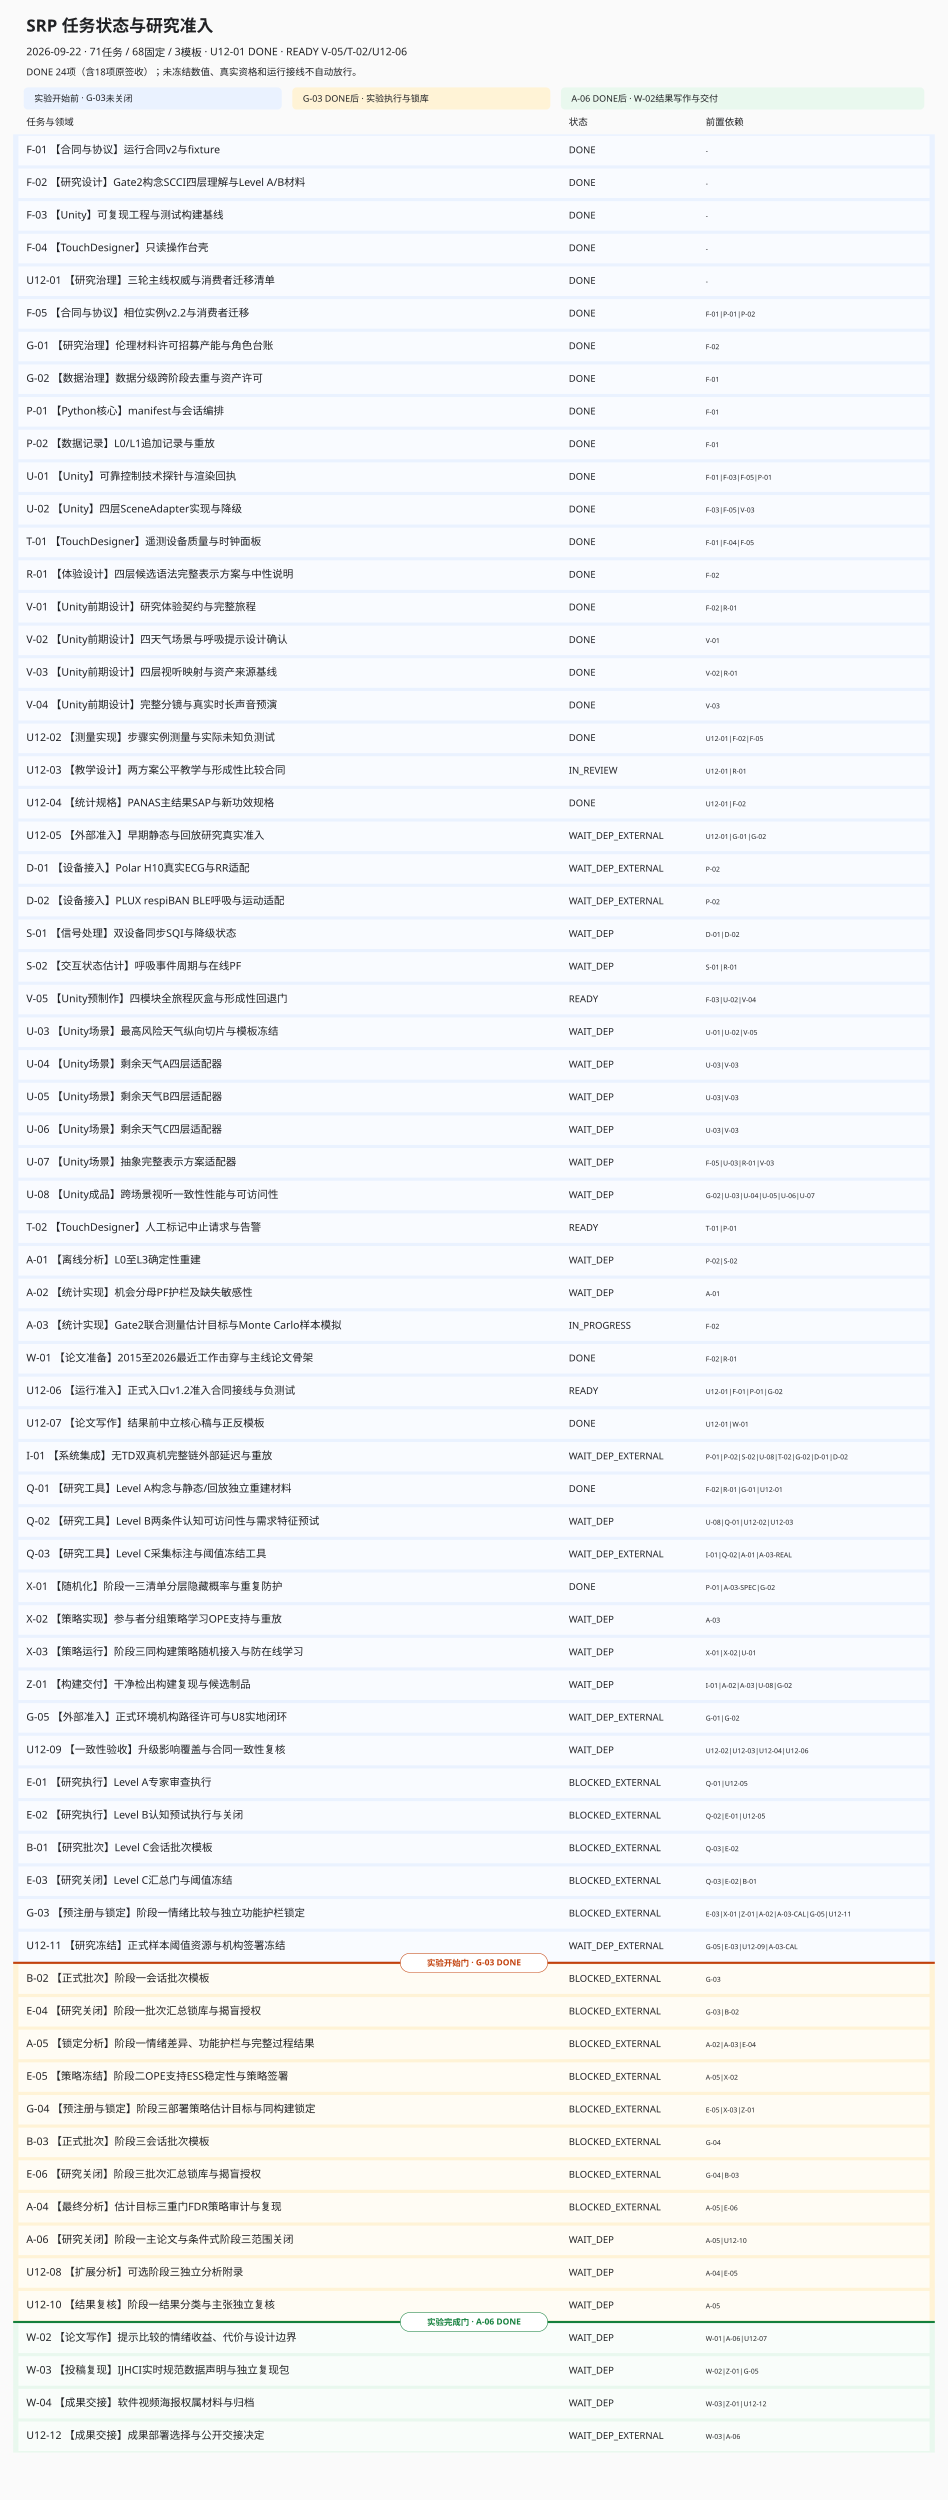
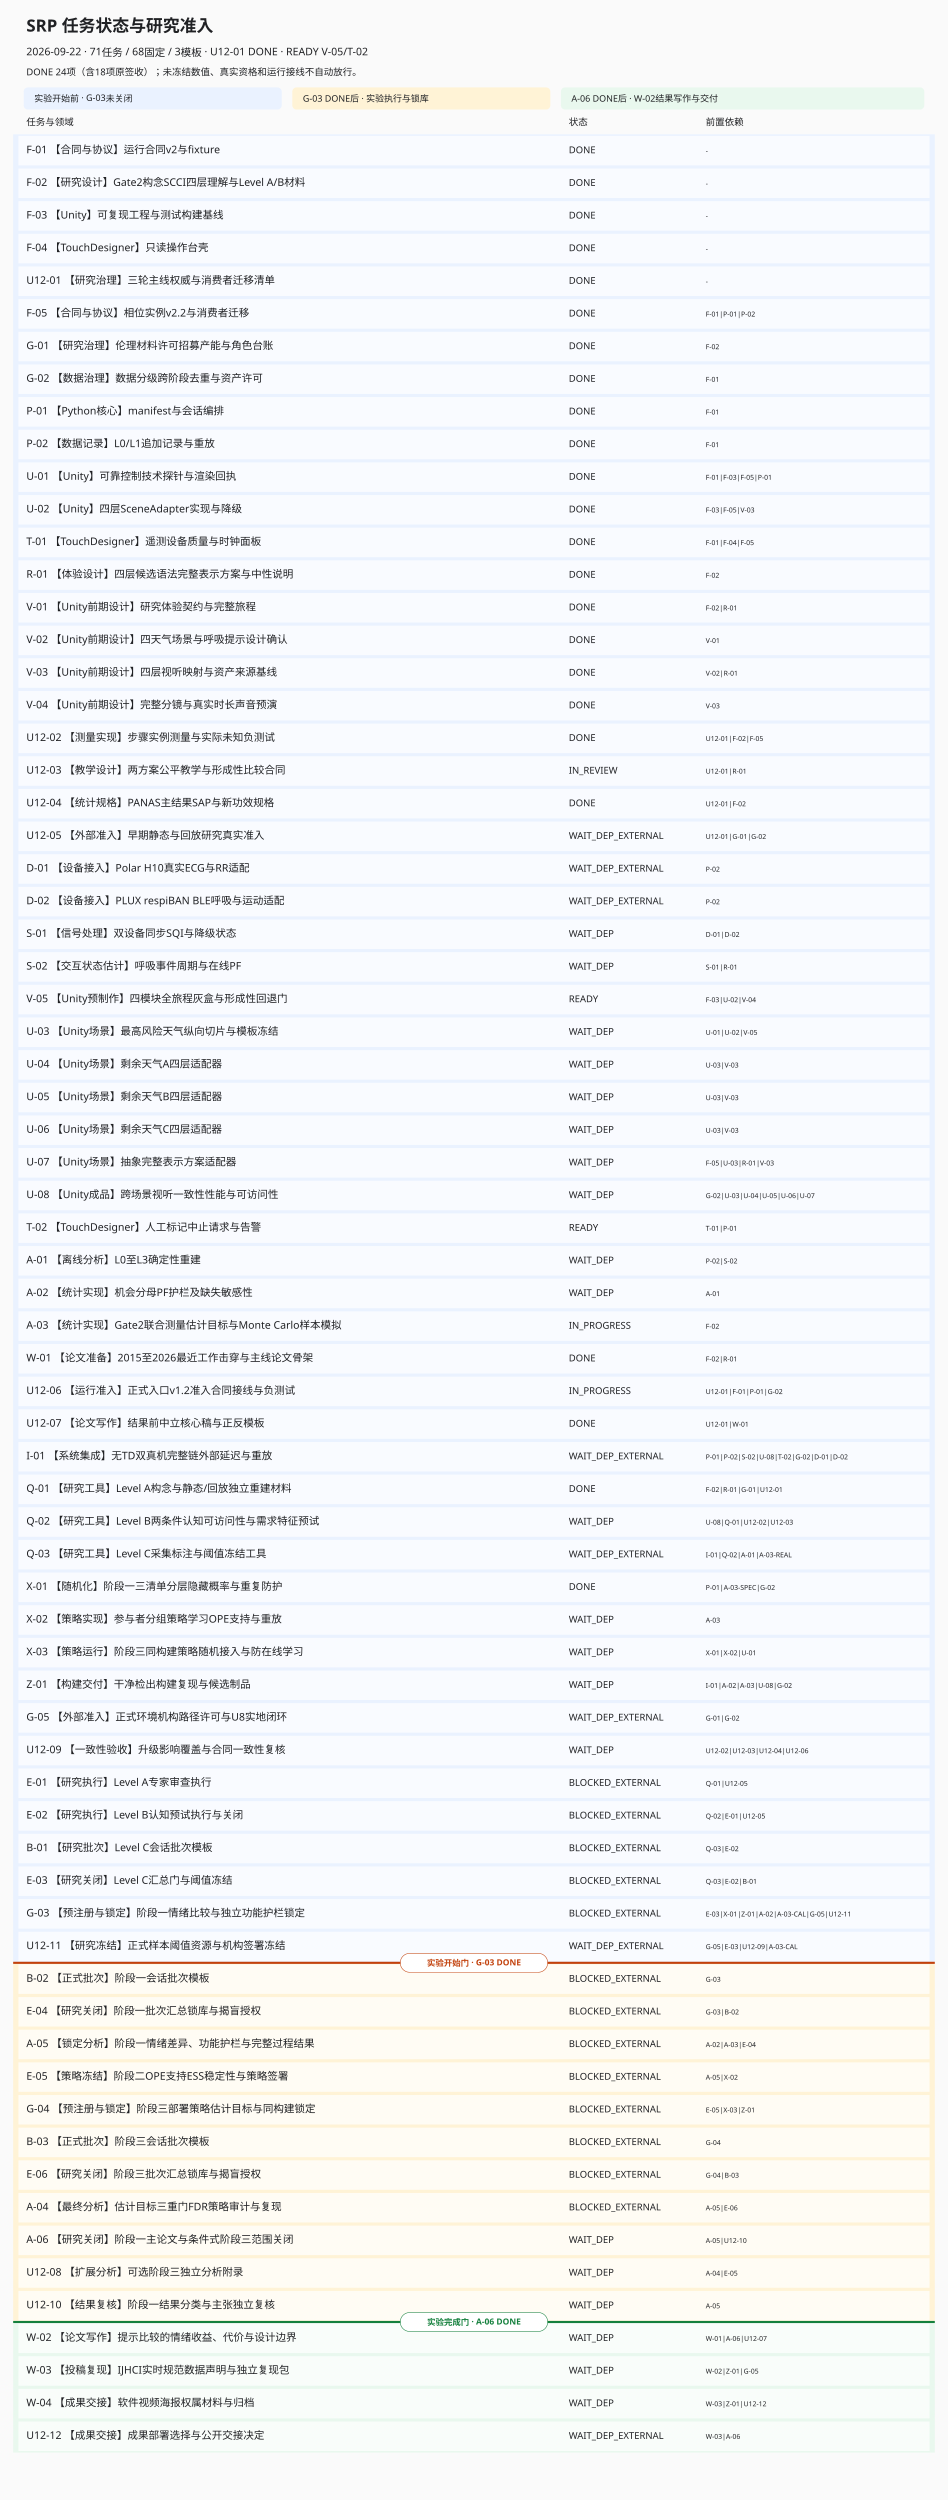
<svg xmlns="http://www.w3.org/2000/svg" width="1800" height="4747" viewBox="0 0 1800 4747">
  <rect width="100%" height="100%" fill="#fafafa" />
  <g font-family="Microsoft YaHei, sans-serif" fill="#202124">
    <text x="50" y="60" font-size="32" font-weight="bold">SRP 任务状态与研究准入</text>
-     <text x="50" y="105" font-size="20">2026-09-22 · 71任务 / 68固定 / 3模板 · U12-01 DONE · READY V-05/T-02/U12-06</text>
+     <text x="50" y="105" font-size="20">2026-09-22 · 71任务 / 68固定 / 3模板 · U12-01 DONE · READY V-05/T-02</text>
    <text x="50" y="143" font-size="18">DONE 24项（含18项原签收）；未冻结数值、真实资格和运行接线不自动放行。</text>
    <rect x="45" y="166" width="490" height="42" rx="8" fill="#eaf2ff" />
    <text x="65" y="193" font-size="17">实验开始前 · G-03未关闭</text>
    <rect x="555" y="166" width="490" height="42" rx="8" fill="#fff3d6" />
    <text x="575" y="193" font-size="17">G-03 DONE后 · 实验执行与锁库</text>
    <rect x="1065" y="166" width="690" height="42" rx="8" fill="#e9f8ee" />
    <text x="1085" y="193" font-size="17">A-06 DONE后 · W-02结果写作与交付</text>
    <text x="50" y="238" font-size="18">任务与领域</text>
    <text x="1080" y="238" font-size="18">状态</text>
    <text x="1340" y="238" font-size="18">前置依赖</text>
    <rect id="phase-preparation" x="25" y="255" width="1750" height="3472" fill="#eaf2ff" />
    <rect id="phase-experiment" x="25" y="3727" width="1750" height="682" fill="#fff3d6" />
    <rect id="phase-writing" x="25" y="4409" width="1750" height="248" fill="#e9f8ee" />
    <rect x="35" y="258" width="1730" height="56" fill="#ffffff" fill-opacity="0.72" />
    <text x="50" y="291" font-size="20">F-01 【合同与协议】运行合同v2与fixture</text>
    <text x="1080" y="291" font-size="18">DONE</text>
    <text x="1340" y="291" font-size="13">-</text>
    <rect x="35" y="320" width="1730" height="56" fill="#ffffff" fill-opacity="0.72" />
    <text x="50" y="353" font-size="20">F-02 【研究设计】Gate2构念SCCI四层理解与Level A/B材料</text>
    <text x="1080" y="353" font-size="18">DONE</text>
    <text x="1340" y="353" font-size="13">-</text>
    <rect x="35" y="382" width="1730" height="56" fill="#ffffff" fill-opacity="0.72" />
    <text x="50" y="415" font-size="20">F-03 【Unity】可复现工程与测试构建基线</text>
    <text x="1080" y="415" font-size="18">DONE</text>
    <text x="1340" y="415" font-size="13">-</text>
    <rect x="35" y="444" width="1730" height="56" fill="#ffffff" fill-opacity="0.72" />
    <text x="50" y="477" font-size="20">F-04 【TouchDesigner】只读操作台壳</text>
    <text x="1080" y="477" font-size="18">DONE</text>
    <text x="1340" y="477" font-size="13">-</text>
    <rect x="35" y="506" width="1730" height="56" fill="#ffffff" fill-opacity="0.72" />
    <text x="50" y="539" font-size="20">U12-01 【研究治理】三轮主线权威与消费者迁移清单</text>
    <text x="1080" y="539" font-size="18">DONE</text>
    <text x="1340" y="539" font-size="13">-</text>
    <rect x="35" y="568" width="1730" height="56" fill="#ffffff" fill-opacity="0.72" />
    <text x="50" y="601" font-size="20">F-05 【合同与协议】相位实例v2.2与消费者迁移</text>
    <text x="1080" y="601" font-size="18">DONE</text>
    <text x="1340" y="601" font-size="13">F-01|P-01|P-02</text>
    <rect x="35" y="630" width="1730" height="56" fill="#ffffff" fill-opacity="0.72" />
    <text x="50" y="663" font-size="20">G-01 【研究治理】伦理材料许可招募产能与角色台账</text>
    <text x="1080" y="663" font-size="18">DONE</text>
    <text x="1340" y="663" font-size="13">F-02</text>
    <rect x="35" y="692" width="1730" height="56" fill="#ffffff" fill-opacity="0.72" />
    <text x="50" y="725" font-size="20">G-02 【数据治理】数据分级跨阶段去重与资产许可</text>
    <text x="1080" y="725" font-size="18">DONE</text>
    <text x="1340" y="725" font-size="13">F-01</text>
    <rect x="35" y="754" width="1730" height="56" fill="#ffffff" fill-opacity="0.72" />
    <text x="50" y="787" font-size="20">P-01 【Python核心】manifest与会话编排</text>
    <text x="1080" y="787" font-size="18">DONE</text>
    <text x="1340" y="787" font-size="13">F-01</text>
    <rect x="35" y="816" width="1730" height="56" fill="#ffffff" fill-opacity="0.72" />
    <text x="50" y="849" font-size="20">P-02 【数据记录】L0/L1追加记录与重放</text>
    <text x="1080" y="849" font-size="18">DONE</text>
    <text x="1340" y="849" font-size="13">F-01</text>
    <rect x="35" y="878" width="1730" height="56" fill="#ffffff" fill-opacity="0.72" />
    <text x="50" y="911" font-size="20">U-01 【Unity】可靠控制技术探针与渲染回执</text>
    <text x="1080" y="911" font-size="18">DONE</text>
    <text x="1340" y="911" font-size="13">F-01|F-03|F-05|P-01</text>
    <rect x="35" y="940" width="1730" height="56" fill="#ffffff" fill-opacity="0.72" />
    <text x="50" y="973" font-size="20">U-02 【Unity】四层SceneAdapter实现与降级</text>
    <text x="1080" y="973" font-size="18">DONE</text>
    <text x="1340" y="973" font-size="13">F-03|F-05|V-03</text>
    <rect x="35" y="1002" width="1730" height="56" fill="#ffffff" fill-opacity="0.72" />
    <text x="50" y="1035" font-size="20">T-01 【TouchDesigner】遥测设备质量与时钟面板</text>
    <text x="1080" y="1035" font-size="18">DONE</text>
    <text x="1340" y="1035" font-size="13">F-01|F-04|F-05</text>
    <rect x="35" y="1064" width="1730" height="56" fill="#ffffff" fill-opacity="0.72" />
    <text x="50" y="1097" font-size="20">R-01 【体验设计】四层候选语法完整表示方案与中性说明</text>
    <text x="1080" y="1097" font-size="18">DONE</text>
    <text x="1340" y="1097" font-size="13">F-02</text>
    <rect x="35" y="1126" width="1730" height="56" fill="#ffffff" fill-opacity="0.72" />
    <text x="50" y="1159" font-size="20">V-01 【Unity前期设计】研究体验契约与完整旅程</text>
    <text x="1080" y="1159" font-size="18">DONE</text>
    <text x="1340" y="1159" font-size="13">F-02|R-01</text>
    <rect x="35" y="1188" width="1730" height="56" fill="#ffffff" fill-opacity="0.72" />
    <text x="50" y="1221" font-size="20">V-02 【Unity前期设计】四天气场景与呼吸提示设计确认</text>
    <text x="1080" y="1221" font-size="18">DONE</text>
    <text x="1340" y="1221" font-size="13">V-01</text>
    <rect x="35" y="1250" width="1730" height="56" fill="#ffffff" fill-opacity="0.72" />
    <text x="50" y="1283" font-size="20">V-03 【Unity前期设计】四层视听映射与资产来源基线</text>
    <text x="1080" y="1283" font-size="18">DONE</text>
    <text x="1340" y="1283" font-size="13">V-02|R-01</text>
    <rect x="35" y="1312" width="1730" height="56" fill="#ffffff" fill-opacity="0.72" />
    <text x="50" y="1345" font-size="20">V-04 【Unity前期设计】完整分镜与真实时长声音预演</text>
    <text x="1080" y="1345" font-size="18">DONE</text>
    <text x="1340" y="1345" font-size="13">V-03</text>
    <rect x="35" y="1374" width="1730" height="56" fill="#ffffff" fill-opacity="0.72" />
    <text x="50" y="1407" font-size="20">U12-02 【测量实现】步骤实例测量与实际未知负测试</text>
    <text x="1080" y="1407" font-size="18">DONE</text>
    <text x="1340" y="1407" font-size="13">U12-01|F-02|F-05</text>
    <rect x="35" y="1436" width="1730" height="56" fill="#ffffff" fill-opacity="0.72" />
    <text x="50" y="1469" font-size="20">U12-03 【教学设计】两方案公平教学与形成性比较合同</text>
    <text x="1080" y="1469" font-size="18">IN_REVIEW</text>
    <text x="1340" y="1469" font-size="13">U12-01|R-01</text>
    <rect x="35" y="1498" width="1730" height="56" fill="#ffffff" fill-opacity="0.72" />
    <text x="50" y="1531" font-size="20">U12-04 【统计规格】PANAS主结果SAP与新功效规格</text>
    <text x="1080" y="1531" font-size="18">DONE</text>
    <text x="1340" y="1531" font-size="13">U12-01|F-02</text>
    <rect x="35" y="1560" width="1730" height="56" fill="#ffffff" fill-opacity="0.72" />
    <text x="50" y="1593" font-size="20">U12-05 【外部准入】早期静态与回放研究真实准入</text>
    <text x="1080" y="1593" font-size="18">WAIT_DEP_EXTERNAL</text>
    <text x="1340" y="1593" font-size="13">U12-01|G-01|G-02</text>
    <rect x="35" y="1622" width="1730" height="56" fill="#ffffff" fill-opacity="0.72" />
    <text x="50" y="1655" font-size="20">D-01 【设备接入】Polar H10真实ECG与RR适配</text>
    <text x="1080" y="1655" font-size="18">WAIT_DEP_EXTERNAL</text>
    <text x="1340" y="1655" font-size="13">P-02</text>
    <rect x="35" y="1684" width="1730" height="56" fill="#ffffff" fill-opacity="0.72" />
    <text x="50" y="1717" font-size="20">D-02 【设备接入】PLUX respiBAN BLE呼吸与运动适配</text>
    <text x="1080" y="1717" font-size="18">WAIT_DEP_EXTERNAL</text>
    <text x="1340" y="1717" font-size="13">P-02</text>
    <rect x="35" y="1746" width="1730" height="56" fill="#ffffff" fill-opacity="0.72" />
    <text x="50" y="1779" font-size="20">S-01 【信号处理】双设备同步SQI与降级状态</text>
    <text x="1080" y="1779" font-size="18">WAIT_DEP</text>
    <text x="1340" y="1779" font-size="13">D-01|D-02</text>
    <rect x="35" y="1808" width="1730" height="56" fill="#ffffff" fill-opacity="0.72" />
    <text x="50" y="1841" font-size="20">S-02 【交互状态估计】呼吸事件周期与在线PF</text>
    <text x="1080" y="1841" font-size="18">WAIT_DEP</text>
    <text x="1340" y="1841" font-size="13">S-01|R-01</text>
    <rect x="35" y="1870" width="1730" height="56" fill="#ffffff" fill-opacity="0.72" />
    <text x="50" y="1903" font-size="20">V-05 【Unity预制作】四模块全旅程灰盒与形成性回退门</text>
    <text x="1080" y="1903" font-size="18">READY</text>
    <text x="1340" y="1903" font-size="13">F-03|U-02|V-04</text>
    <rect x="35" y="1932" width="1730" height="56" fill="#ffffff" fill-opacity="0.72" />
    <text x="50" y="1965" font-size="20">U-03 【Unity场景】最高风险天气纵向切片与模板冻结</text>
    <text x="1080" y="1965" font-size="18">WAIT_DEP</text>
    <text x="1340" y="1965" font-size="13">U-01|U-02|V-05</text>
    <rect x="35" y="1994" width="1730" height="56" fill="#ffffff" fill-opacity="0.72" />
    <text x="50" y="2027" font-size="20">U-04 【Unity场景】剩余天气A四层适配器</text>
    <text x="1080" y="2027" font-size="18">WAIT_DEP</text>
    <text x="1340" y="2027" font-size="13">U-03|V-03</text>
    <rect x="35" y="2056" width="1730" height="56" fill="#ffffff" fill-opacity="0.72" />
    <text x="50" y="2089" font-size="20">U-05 【Unity场景】剩余天气B四层适配器</text>
    <text x="1080" y="2089" font-size="18">WAIT_DEP</text>
    <text x="1340" y="2089" font-size="13">U-03|V-03</text>
    <rect x="35" y="2118" width="1730" height="56" fill="#ffffff" fill-opacity="0.72" />
    <text x="50" y="2151" font-size="20">U-06 【Unity场景】剩余天气C四层适配器</text>
    <text x="1080" y="2151" font-size="18">WAIT_DEP</text>
    <text x="1340" y="2151" font-size="13">U-03|V-03</text>
    <rect x="35" y="2180" width="1730" height="56" fill="#ffffff" fill-opacity="0.72" />
    <text x="50" y="2213" font-size="20">U-07 【Unity场景】抽象完整表示方案适配器</text>
    <text x="1080" y="2213" font-size="18">WAIT_DEP</text>
    <text x="1340" y="2213" font-size="13">F-05|U-03|R-01|V-03</text>
    <rect x="35" y="2242" width="1730" height="56" fill="#ffffff" fill-opacity="0.72" />
    <text x="50" y="2275" font-size="20">U-08 【Unity成品】跨场景视听一致性性能与可访问性</text>
    <text x="1080" y="2275" font-size="18">WAIT_DEP</text>
    <text x="1340" y="2275" font-size="13">G-02|U-03|U-04|U-05|U-06|U-07</text>
    <rect x="35" y="2304" width="1730" height="56" fill="#ffffff" fill-opacity="0.72" />
    <text x="50" y="2337" font-size="20">T-02 【TouchDesigner】人工标记中止请求与告警</text>
    <text x="1080" y="2337" font-size="18">READY</text>
    <text x="1340" y="2337" font-size="13">T-01|P-01</text>
    <rect x="35" y="2366" width="1730" height="56" fill="#ffffff" fill-opacity="0.72" />
    <text x="50" y="2399" font-size="20">A-01 【离线分析】L0至L3确定性重建</text>
    <text x="1080" y="2399" font-size="18">WAIT_DEP</text>
    <text x="1340" y="2399" font-size="13">P-02|S-02</text>
    <rect x="35" y="2428" width="1730" height="56" fill="#ffffff" fill-opacity="0.72" />
    <text x="50" y="2461" font-size="20">A-02 【统计实现】机会分母PF护栏及缺失敏感性</text>
    <text x="1080" y="2461" font-size="18">WAIT_DEP</text>
    <text x="1340" y="2461" font-size="13">A-01</text>
    <rect x="35" y="2490" width="1730" height="56" fill="#ffffff" fill-opacity="0.72" />
    <text x="50" y="2523" font-size="20">A-03 【统计实现】Gate2联合测量估计目标与Monte Carlo样本模拟</text>
    <text x="1080" y="2523" font-size="18">IN_PROGRESS</text>
    <text x="1340" y="2523" font-size="13">F-02</text>
    <rect x="35" y="2552" width="1730" height="56" fill="#ffffff" fill-opacity="0.72" />
    <text x="50" y="2585" font-size="20">W-01 【论文准备】2015至2026最近工作击穿与主线论文骨架</text>
    <text x="1080" y="2585" font-size="18">DONE</text>
    <text x="1340" y="2585" font-size="13">F-02|R-01</text>
    <rect x="35" y="2614" width="1730" height="56" fill="#ffffff" fill-opacity="0.72" />
    <text x="50" y="2647" font-size="20">U12-06 【运行准入】正式入口v1.2准入合同接线与负测试</text>
-     <text x="1080" y="2647" font-size="18">READY</text>
+     <text x="1080" y="2647" font-size="18">IN_PROGRESS</text>
    <text x="1340" y="2647" font-size="13">U12-01|F-01|P-01|G-02</text>
    <rect x="35" y="2676" width="1730" height="56" fill="#ffffff" fill-opacity="0.72" />
    <text x="50" y="2709" font-size="20">U12-07 【论文写作】结果前中立核心稿与正反模板</text>
    <text x="1080" y="2709" font-size="18">DONE</text>
    <text x="1340" y="2709" font-size="13">U12-01|W-01</text>
    <rect x="35" y="2738" width="1730" height="56" fill="#ffffff" fill-opacity="0.72" />
    <text x="50" y="2771" font-size="20">I-01 【系统集成】无TD双真机完整链外部延迟与重放</text>
    <text x="1080" y="2771" font-size="18">WAIT_DEP_EXTERNAL</text>
    <text x="1340" y="2771" font-size="13">P-01|P-02|S-02|U-08|T-02|G-02|D-01|D-02</text>
    <rect x="35" y="2800" width="1730" height="56" fill="#ffffff" fill-opacity="0.72" />
    <text x="50" y="2833" font-size="20">Q-01 【研究工具】Level A构念与静态/回放独立重建材料</text>
    <text x="1080" y="2833" font-size="18">DONE</text>
    <text x="1340" y="2833" font-size="13">F-02|R-01|G-01|U12-01</text>
    <rect x="35" y="2862" width="1730" height="56" fill="#ffffff" fill-opacity="0.72" />
    <text x="50" y="2895" font-size="20">Q-02 【研究工具】Level B两条件认知可访问性与需求特征预试</text>
    <text x="1080" y="2895" font-size="18">WAIT_DEP</text>
    <text x="1340" y="2895" font-size="13">U-08|Q-01|U12-02|U12-03</text>
    <rect x="35" y="2924" width="1730" height="56" fill="#ffffff" fill-opacity="0.72" />
    <text x="50" y="2957" font-size="20">Q-03 【研究工具】Level C采集标注与阈值冻结工具</text>
    <text x="1080" y="2957" font-size="18">WAIT_DEP_EXTERNAL</text>
    <text x="1340" y="2957" font-size="13">I-01|Q-02|A-01|A-03-REAL</text>
    <rect x="35" y="2986" width="1730" height="56" fill="#ffffff" fill-opacity="0.72" />
    <text x="50" y="3019" font-size="20">X-01 【随机化】阶段一三清单分层隐藏概率与重复防护</text>
    <text x="1080" y="3019" font-size="18">DONE</text>
    <text x="1340" y="3019" font-size="13">P-01|A-03-SPEC|G-02</text>
    <rect x="35" y="3048" width="1730" height="56" fill="#ffffff" fill-opacity="0.72" />
    <text x="50" y="3081" font-size="20">X-02 【策略实现】参与者分组策略学习OPE支持与重放</text>
    <text x="1080" y="3081" font-size="18">WAIT_DEP</text>
    <text x="1340" y="3081" font-size="13">A-03</text>
    <rect x="35" y="3110" width="1730" height="56" fill="#ffffff" fill-opacity="0.72" />
    <text x="50" y="3143" font-size="20">X-03 【策略运行】阶段三同构建策略随机接入与防在线学习</text>
    <text x="1080" y="3143" font-size="18">WAIT_DEP</text>
    <text x="1340" y="3143" font-size="13">X-01|X-02|U-01</text>
    <rect x="35" y="3172" width="1730" height="56" fill="#ffffff" fill-opacity="0.72" />
    <text x="50" y="3205" font-size="20">Z-01 【构建交付】干净检出构建复现与候选制品</text>
    <text x="1080" y="3205" font-size="18">WAIT_DEP</text>
    <text x="1340" y="3205" font-size="13">I-01|A-02|A-03|U-08|G-02</text>
    <rect x="35" y="3234" width="1730" height="56" fill="#ffffff" fill-opacity="0.72" />
    <text x="50" y="3267" font-size="20">G-05 【外部准入】正式环境机构路径许可与U8实地闭环</text>
    <text x="1080" y="3267" font-size="18">WAIT_DEP_EXTERNAL</text>
    <text x="1340" y="3267" font-size="13">G-01|G-02</text>
    <rect x="35" y="3296" width="1730" height="56" fill="#ffffff" fill-opacity="0.72" />
    <text x="50" y="3329" font-size="20">U12-09 【一致性验收】升级影响覆盖与合同一致性复核</text>
    <text x="1080" y="3329" font-size="18">WAIT_DEP</text>
    <text x="1340" y="3329" font-size="13">U12-02|U12-03|U12-04|U12-06</text>
    <rect x="35" y="3358" width="1730" height="56" fill="#ffffff" fill-opacity="0.72" />
    <text x="50" y="3391" font-size="20">E-01 【研究执行】Level A专家审查执行</text>
    <text x="1080" y="3391" font-size="18">BLOCKED_EXTERNAL</text>
    <text x="1340" y="3391" font-size="13">Q-01|U12-05</text>
    <rect x="35" y="3420" width="1730" height="56" fill="#ffffff" fill-opacity="0.72" />
    <text x="50" y="3453" font-size="20">E-02 【研究执行】Level B认知预试执行与关闭</text>
    <text x="1080" y="3453" font-size="18">BLOCKED_EXTERNAL</text>
    <text x="1340" y="3453" font-size="13">Q-02|E-01|U12-05</text>
    <rect x="35" y="3482" width="1730" height="56" fill="#ffffff" fill-opacity="0.72" />
    <text x="50" y="3515" font-size="20">B-01 【研究批次】Level C会话批次模板</text>
    <text x="1080" y="3515" font-size="18">BLOCKED_EXTERNAL</text>
    <text x="1340" y="3515" font-size="13">Q-03|E-02</text>
    <rect x="35" y="3544" width="1730" height="56" fill="#ffffff" fill-opacity="0.72" />
    <text x="50" y="3577" font-size="20">E-03 【研究关闭】Level C汇总门与阈值冻结</text>
    <text x="1080" y="3577" font-size="18">BLOCKED_EXTERNAL</text>
    <text x="1340" y="3577" font-size="13">Q-03|E-02|B-01</text>
    <rect x="35" y="3606" width="1730" height="56" fill="#ffffff" fill-opacity="0.72" />
    <text x="50" y="3639" font-size="20">G-03 【预注册与锁定】阶段一情绪比较与独立功能护栏锁定</text>
    <text x="1080" y="3639" font-size="18">BLOCKED_EXTERNAL</text>
    <text x="1340" y="3639" font-size="13">E-03|X-01|Z-01|A-02|A-03-CAL|G-05|U12-11</text>
    <rect x="35" y="3668" width="1730" height="56" fill="#ffffff" fill-opacity="0.72" />
    <text x="50" y="3701" font-size="20">U12-11 【研究冻结】正式样本阈值资源与机构签署冻结</text>
    <text x="1080" y="3701" font-size="18">WAIT_DEP_EXTERNAL</text>
    <text x="1340" y="3701" font-size="13">G-05|E-03|U12-09|A-03-CAL</text>
    <rect x="35" y="3730" width="1730" height="56" fill="#ffffff" fill-opacity="0.72" />
    <text x="50" y="3763" font-size="20">B-02 【正式批次】阶段一会话批次模板</text>
    <text x="1080" y="3763" font-size="18">BLOCKED_EXTERNAL</text>
    <text x="1340" y="3763" font-size="13">G-03</text>
    <rect x="35" y="3792" width="1730" height="56" fill="#ffffff" fill-opacity="0.72" />
    <text x="50" y="3825" font-size="20">E-04 【研究关闭】阶段一批次汇总锁库与揭盲授权</text>
    <text x="1080" y="3825" font-size="18">BLOCKED_EXTERNAL</text>
    <text x="1340" y="3825" font-size="13">G-03|B-02</text>
    <rect x="35" y="3854" width="1730" height="56" fill="#ffffff" fill-opacity="0.72" />
    <text x="50" y="3887" font-size="20">A-05 【锁定分析】阶段一情绪差异、功能护栏与完整过程结果</text>
    <text x="1080" y="3887" font-size="18">BLOCKED_EXTERNAL</text>
    <text x="1340" y="3887" font-size="13">A-02|A-03|E-04</text>
    <rect x="35" y="3916" width="1730" height="56" fill="#ffffff" fill-opacity="0.72" />
    <text x="50" y="3949" font-size="20">E-05 【策略冻结】阶段二OPE支持ESS稳定性与策略签署</text>
    <text x="1080" y="3949" font-size="18">BLOCKED_EXTERNAL</text>
    <text x="1340" y="3949" font-size="13">A-05|X-02</text>
    <rect x="35" y="3978" width="1730" height="56" fill="#ffffff" fill-opacity="0.72" />
    <text x="50" y="4011" font-size="20">G-04 【预注册与锁定】阶段三部署策略估计目标与同构建锁定</text>
    <text x="1080" y="4011" font-size="18">BLOCKED_EXTERNAL</text>
    <text x="1340" y="4011" font-size="13">E-05|X-03|Z-01</text>
    <rect x="35" y="4040" width="1730" height="56" fill="#ffffff" fill-opacity="0.72" />
    <text x="50" y="4073" font-size="20">B-03 【正式批次】阶段三会话批次模板</text>
    <text x="1080" y="4073" font-size="18">BLOCKED_EXTERNAL</text>
    <text x="1340" y="4073" font-size="13">G-04</text>
    <rect x="35" y="4102" width="1730" height="56" fill="#ffffff" fill-opacity="0.72" />
    <text x="50" y="4135" font-size="20">E-06 【研究关闭】阶段三批次汇总锁库与揭盲授权</text>
    <text x="1080" y="4135" font-size="18">BLOCKED_EXTERNAL</text>
    <text x="1340" y="4135" font-size="13">G-04|B-03</text>
    <rect x="35" y="4164" width="1730" height="56" fill="#ffffff" fill-opacity="0.72" />
    <text x="50" y="4197" font-size="20">A-04 【最终分析】估计目标三重门FDR策略审计与复现</text>
    <text x="1080" y="4197" font-size="18">BLOCKED_EXTERNAL</text>
    <text x="1340" y="4197" font-size="13">A-05|E-06</text>
    <rect x="35" y="4226" width="1730" height="56" fill="#ffffff" fill-opacity="0.72" />
    <text x="50" y="4259" font-size="20">A-06 【研究关闭】阶段一主论文与条件式阶段三范围关闭</text>
    <text x="1080" y="4259" font-size="18">WAIT_DEP</text>
    <text x="1340" y="4259" font-size="13">A-05|U12-10</text>
    <rect x="35" y="4288" width="1730" height="56" fill="#ffffff" fill-opacity="0.72" />
    <text x="50" y="4321" font-size="20">U12-08 【扩展分析】可选阶段三独立分析附录</text>
    <text x="1080" y="4321" font-size="18">WAIT_DEP</text>
    <text x="1340" y="4321" font-size="13">A-04|E-05</text>
    <rect x="35" y="4350" width="1730" height="56" fill="#ffffff" fill-opacity="0.72" />
    <text x="50" y="4383" font-size="20">U12-10 【结果复核】阶段一结果分类与主张独立复核</text>
    <text x="1080" y="4383" font-size="18">WAIT_DEP</text>
    <text x="1340" y="4383" font-size="13">A-05</text>
    <rect x="35" y="4412" width="1730" height="56" fill="#ffffff" fill-opacity="0.72" />
    <text x="50" y="4445" font-size="20">W-02 【论文写作】提示比较的情绪收益、代价与设计边界</text>
    <text x="1080" y="4445" font-size="18">WAIT_DEP</text>
    <text x="1340" y="4445" font-size="13">W-01|A-06|U12-07</text>
    <rect x="35" y="4474" width="1730" height="56" fill="#ffffff" fill-opacity="0.72" />
    <text x="50" y="4507" font-size="20">W-03 【投稿复现】IJHCI实时规范数据声明与独立复现包</text>
    <text x="1080" y="4507" font-size="18">WAIT_DEP</text>
    <text x="1340" y="4507" font-size="13">W-02|Z-01|G-05</text>
    <rect x="35" y="4536" width="1730" height="56" fill="#ffffff" fill-opacity="0.72" />
    <text x="50" y="4569" font-size="20">W-04 【成果交接】软件视频海报权属材料与归档</text>
    <text x="1080" y="4569" font-size="18">WAIT_DEP</text>
    <text x="1340" y="4569" font-size="13">W-03|Z-01|U12-12</text>
    <rect x="35" y="4598" width="1730" height="56" fill="#ffffff" fill-opacity="0.72" />
    <text x="50" y="4631" font-size="20">U12-12 【成果交接】成果部署选择与公开交接决定</text>
    <text x="1080" y="4631" font-size="18">WAIT_DEP_EXTERNAL</text>
    <text x="1340" y="4631" font-size="13">W-03|A-06</text>
    <line id="gate-experiment-start" x1="25" y1="3727" x2="1775" y2="3727" stroke="#c2410c" stroke-width="4" />
    <rect x="760" y="3709" width="280" height="36" rx="18" fill="white" stroke="#c2410c" />
    <text x="900" y="3733" text-anchor="middle" font-size="16" font-weight="bold" fill="#c2410c">实验开始门 · G-03 DONE</text>
    <line id="gate-experiment-complete" x1="25" y1="4409" x2="1775" y2="4409" stroke="#15803d" stroke-width="4" />
    <rect x="760" y="4391" width="280" height="36" rx="18" fill="white" stroke="#15803d" />
    <text x="900" y="4415" text-anchor="middle" font-size="16" font-weight="bold" fill="#15803d">实验完成门 · A-06 DONE</text>
  </g>
</svg>
